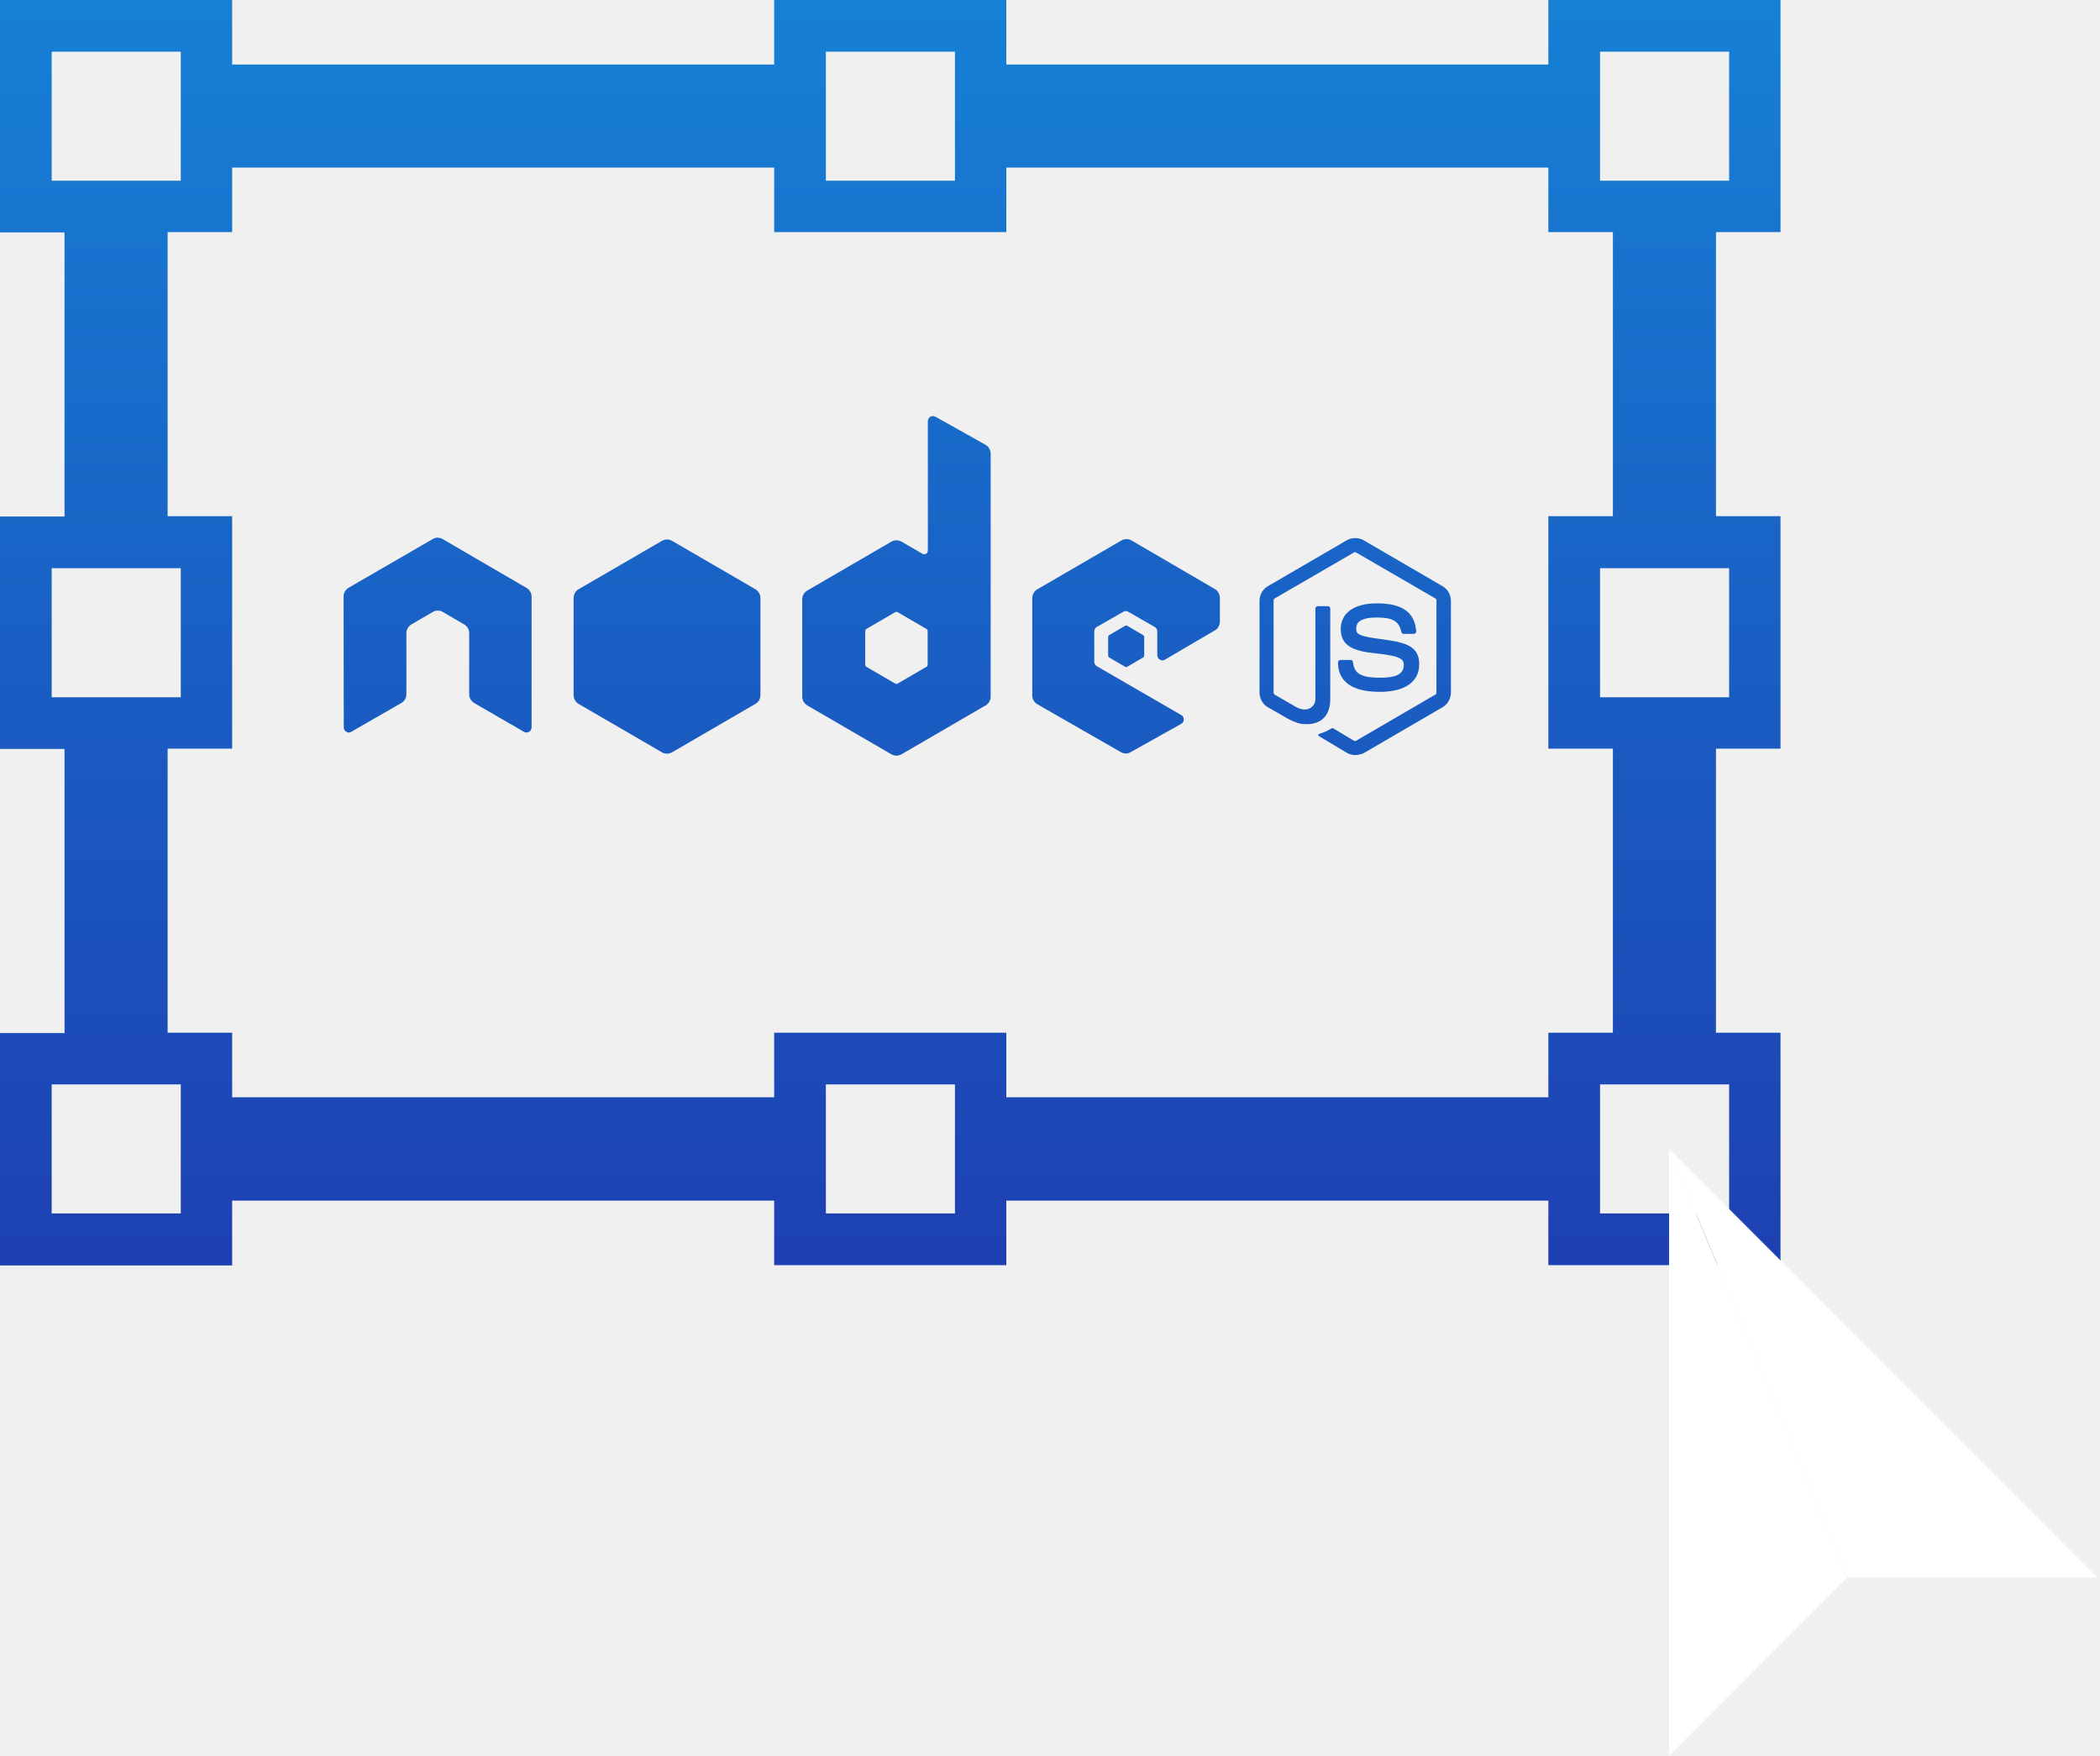
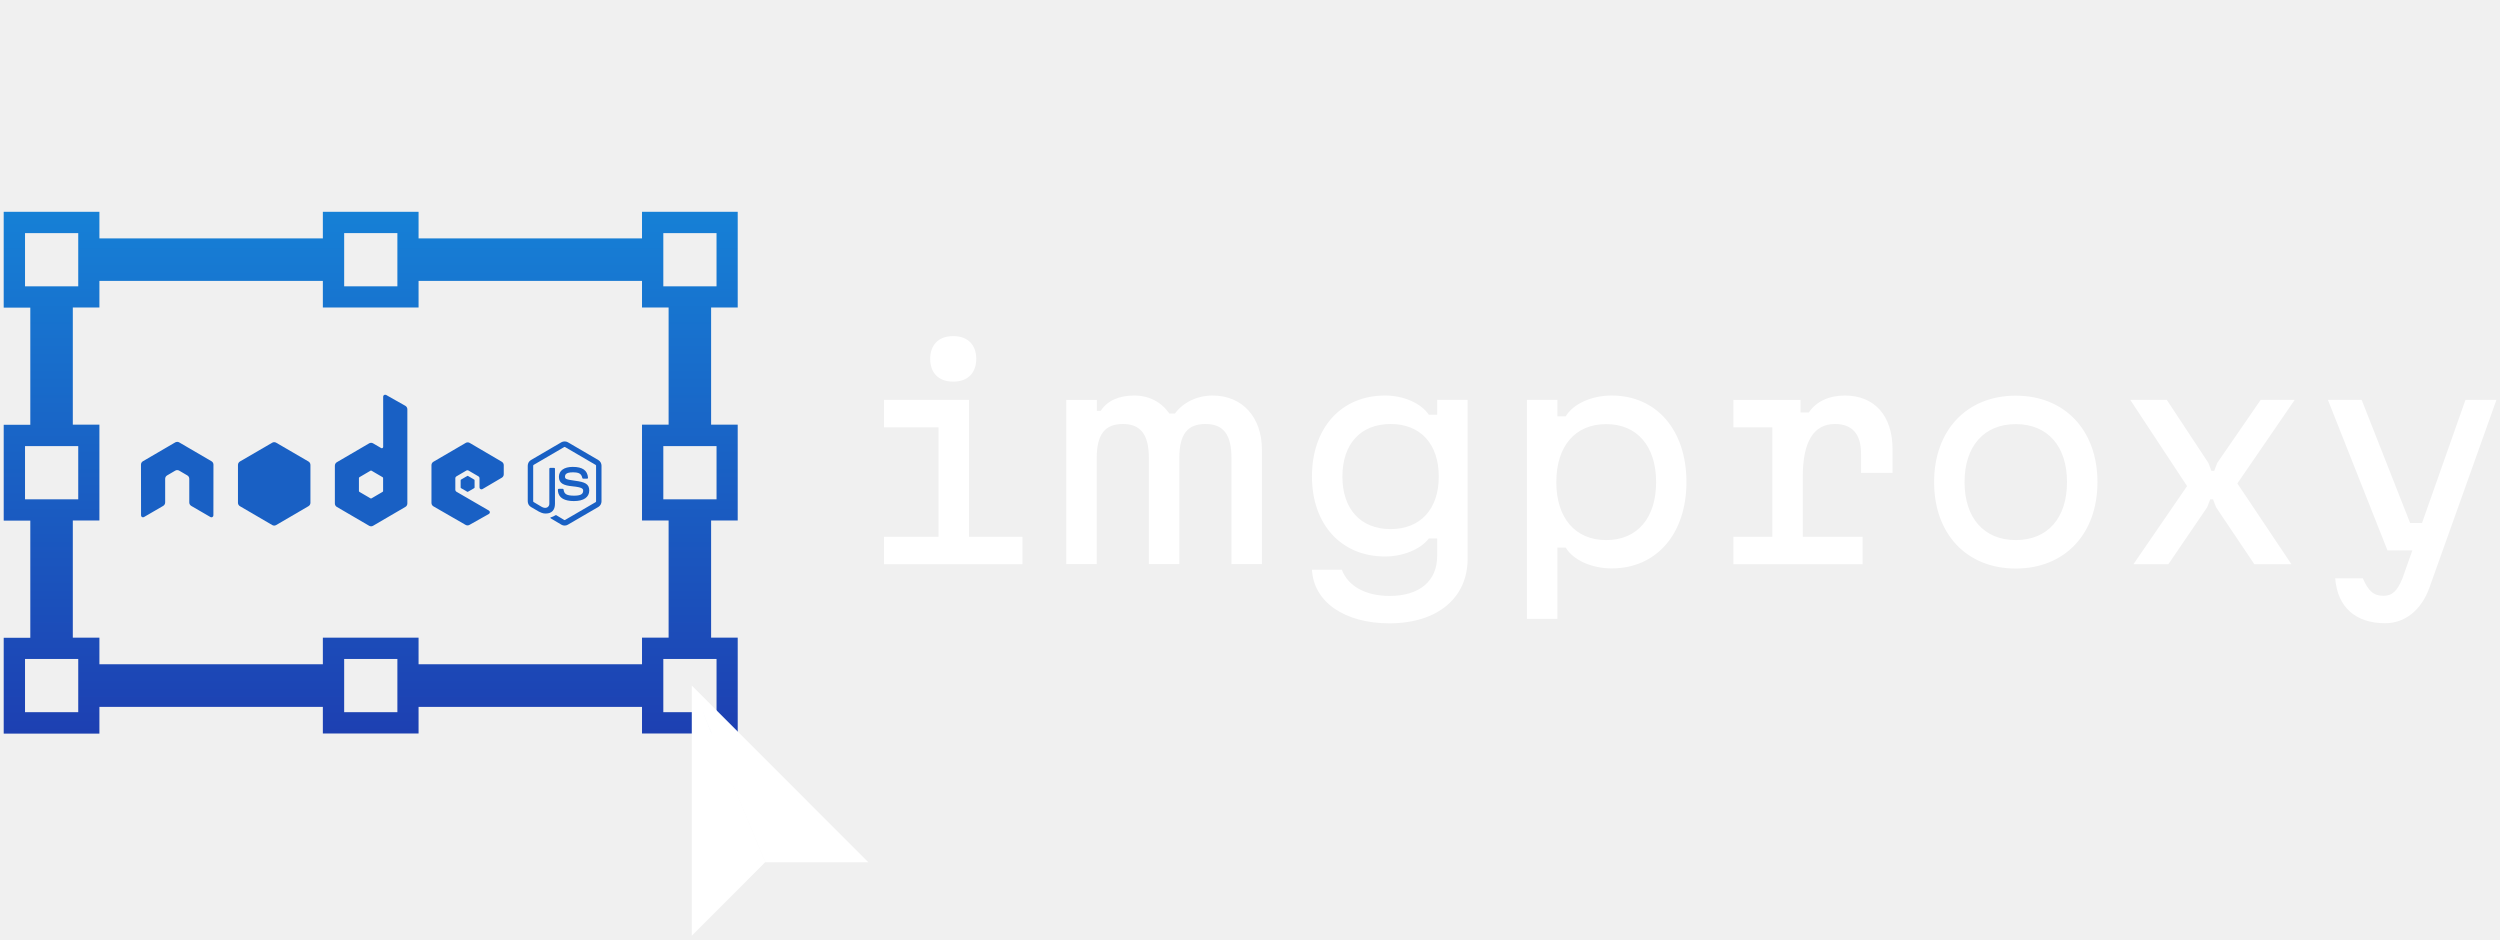
- <svg xmlns="http://www.w3.org/2000/svg" width="654" height="547" viewBox="0 0 654 547" fill="none">
-   <path fill-rule="evenodd" clip-rule="evenodd" d="M554.5 0V72.3H534.4V160.8H554.5V233.2H534.4V321.7H554.5V394.1H482.2V374H313.4V394.1H241.1V374H72.3V394.2H0V321.8H20.1V233.3H0V160.9H20.1V72.4H0V0H72.3V20.1H241.1V0H313.4V20.1H482.2V0H554.5ZM297.4 16.1H257.2V56.3H297.4V16.1ZM16.1 16.1V56.3H56.3V16.1H16.1ZM16.1 177V217.2H56.3V177H16.1ZM16.1 378H56.3V337.8H16.1V378ZM257.2 378H297.4V337.8H257.2V378ZM313.4 341.8H482.2V321.7H502.3V233.2H482.2V160.8H502.3V72.3H482.2V52.2H313.4V72.3H241.1V52.2H72.3V72.3H52.2V160.8H72.3V233.2H52.2V321.7H72.3V341.8H241.1V321.7H313.4V341.8ZM538.5 378V337.8H498.3V378H538.5ZM538.5 217.2V177H498.3V217.2H538.5ZM498.3 16.1V56.3H538.5V16.1H498.3ZM289.763 129.796C290.195 129.548 290.812 129.548 291.306 129.796L306.917 138.551C307.904 139.109 308.521 140.165 308.521 141.344V217.028C308.521 218.146 307.904 219.201 306.917 219.76L280.755 234.971C279.768 235.53 278.595 235.53 277.608 234.971L251.446 219.76C250.459 219.201 249.842 218.146 249.842 217.028V186.667C249.842 185.55 250.459 184.495 251.446 183.936L277.608 168.725C278.595 168.166 279.768 168.166 280.755 168.725L287.295 172.512C287.666 172.698 288.036 172.698 288.406 172.512C288.776 172.263 288.961 171.891 288.961 171.518V131.162C288.961 130.603 289.27 130.107 289.763 129.796ZM288.529 207.715C288.776 207.591 288.9 207.342 288.9 207.032V196.602C288.9 196.353 288.776 196.043 288.529 195.919L279.582 190.703C279.336 190.579 279.027 190.579 278.78 190.703L269.833 195.919C269.587 196.043 269.463 196.291 269.463 196.602V207.032C269.463 207.28 269.587 207.591 269.833 207.715L278.78 212.93C279.027 213.055 279.336 213.055 279.582 212.93L288.529 207.715ZM165.556 185.859C165.556 184.742 164.939 183.687 163.952 183.128L137.851 167.917C137.419 167.668 136.926 167.544 136.432 167.482H136.185C135.692 167.482 135.198 167.668 134.766 167.917L108.604 183.066C107.617 183.624 107 184.68 107 185.859L107.062 226.588C107.062 227.147 107.37 227.706 107.864 227.954C108.357 228.265 108.974 228.265 109.406 227.954L124.955 219.014C125.943 218.455 126.56 217.4 126.56 216.282V197.221C126.56 196.104 127.177 195.048 128.164 194.49L134.766 190.64C135.26 190.33 135.815 190.206 136.37 190.206C136.926 190.206 137.481 190.33 137.913 190.64L144.515 194.49C145.502 195.048 146.12 196.104 146.12 197.221V216.282C146.12 217.4 146.737 218.455 147.724 219.014L163.15 227.954C163.643 228.265 164.26 228.265 164.754 227.954C165.247 227.706 165.556 227.147 165.556 226.588V185.859ZM419.462 234.518C420.264 234.952 421.128 235.201 422.054 235.201C422.979 235.201 423.905 234.953 424.645 234.642L449.266 220.3C450.868 219.369 451.855 217.63 451.855 215.768V187.146C451.855 185.283 450.868 183.545 449.266 182.613L424.645 168.272C423.103 167.402 421.005 167.402 419.462 168.272L394.843 182.613C393.239 183.545 392.251 185.283 392.251 187.146V215.768C392.251 217.63 393.239 219.369 394.843 220.3L401.322 224.025C404.469 225.577 405.579 225.577 406.998 225.577C411.626 225.577 414.279 222.721 414.279 217.816V189.567C414.279 189.133 413.909 188.822 413.539 188.822H410.392C409.96 188.822 409.652 189.195 409.652 189.567V217.816C409.652 219.99 407.369 222.163 403.728 220.3L397.003 216.388C396.756 216.264 396.632 215.954 396.632 215.706V187.084C396.632 186.835 396.756 186.525 397.003 186.401L421.622 172.121C421.807 171.997 422.115 171.997 422.362 172.121L446.982 186.401C447.227 186.525 447.353 186.773 447.353 187.084V215.706C447.353 216.016 447.227 216.264 446.982 216.388L422.362 230.731C422.177 230.855 421.869 230.855 421.622 230.731L415.328 226.943C415.143 226.819 414.896 226.757 414.711 226.881C412.983 227.874 412.675 227.999 411.009 228.558C410.639 228.682 410.022 228.93 411.256 229.613L419.462 234.518ZM416.685 206.329C416.685 210.551 418.906 215.518 429.706 215.518C437.478 215.518 441.983 212.413 441.983 206.95C441.983 201.61 438.404 200.182 430.815 199.189C423.163 198.196 422.361 197.637 422.361 195.836C422.361 194.346 423.04 192.36 428.717 192.36C433.776 192.36 435.688 193.477 436.43 196.892C436.491 197.202 436.801 197.451 437.107 197.451H440.377C440.564 197.451 440.748 197.326 440.874 197.202C440.996 197.016 441.058 196.83 441.058 196.643C440.564 190.683 436.678 187.951 428.779 187.951C421.744 187.951 417.549 190.932 417.549 195.96C417.549 201.362 421.744 202.852 428.47 203.535C436.552 204.342 437.172 205.522 437.172 207.136C437.172 209.93 434.949 211.11 429.767 211.11C423.225 211.11 421.806 209.495 421.313 206.205C421.313 205.832 421.004 205.584 420.634 205.584H417.425C416.993 205.584 416.685 205.956 416.685 206.329ZM378.366 196.353C379.354 195.794 379.909 194.739 379.909 193.621V186.233C379.909 185.115 379.292 184.06 378.366 183.501L352.389 168.352C351.402 167.793 350.23 167.793 349.243 168.352L323.081 183.563C322.094 184.122 321.477 185.178 321.477 186.295V216.655C321.477 217.773 322.094 218.828 323.081 219.387L349.058 234.288C350.045 234.847 351.217 234.847 352.143 234.288L367.877 225.472C368.371 225.223 368.679 224.665 368.679 224.106C368.679 223.547 368.371 222.988 367.877 222.74L341.592 207.529C341.098 207.218 340.79 206.722 340.79 206.163V196.664C340.79 196.105 341.098 195.546 341.592 195.298L349.798 190.579C350.292 190.269 350.909 190.269 351.402 190.579L359.609 195.298C360.102 195.608 360.411 196.105 360.411 196.664V204.114C360.411 204.673 360.719 205.231 361.213 205.48C361.707 205.79 362.324 205.79 362.817 205.48L378.366 196.353ZM351.033 194.926C350.848 194.802 350.601 194.802 350.416 194.926L345.418 197.844C345.233 197.968 345.109 198.154 345.109 198.403V204.239C345.109 204.487 345.233 204.674 345.418 204.798L350.416 207.716C350.601 207.84 350.848 207.84 351.033 207.716L356.031 204.798C356.216 204.674 356.339 204.487 356.339 204.239V198.403C356.339 198.154 356.216 197.968 356.031 197.844L351.033 194.926ZM209.301 168.475C208.314 167.917 207.141 167.917 206.154 168.475L180.177 183.562C179.19 184.121 178.635 185.177 178.635 186.294V216.53C178.635 217.648 179.252 218.703 180.177 219.262L206.154 234.349C207.141 234.908 208.314 234.908 209.301 234.349L235.278 219.262C236.265 218.703 236.82 217.648 236.82 216.53V186.294C236.82 185.177 236.203 184.121 235.278 183.562L209.301 168.475Z" fill="url(#paint0_linear_9_338)" style="" />
-   <path fill-rule="evenodd" clip-rule="evenodd" d="M575.4 491.4H653.2L519.8 357.9L575.4 491.4Z" fill="white" style="fill:white;fill:white;fill-opacity:1;" />
-   <path fill-rule="evenodd" clip-rule="evenodd" d="M519.8 357.9V546.9L575.3 491.3" fill="white" style="fill:white;fill:white;fill-opacity:1;" />
+ <svg xmlns="http://www.w3.org/2000/svg" width="266" height="100" fill="none">
+   <g clip-path="url(#a)">
+     <path fill="#fff" d="M94.056 42.55v2.915h5.803v11.648h-5.803v2.915h14.733v-2.915h-5.69V42.549h-9.043Zm4.916-4.367c0 1.423.83 2.423 2.451 2.423 1.619 0 2.45-1 2.45-2.423 0-1.422-.831-2.422-2.45-2.422-1.62 0-2.451 1-2.451 2.422Zm14.479 4.366v17.465h3.239V48.746c0-2.507.859-3.633 2.775-3.633 1.915 0 2.774 1.14 2.774 3.633v11.268h3.24V48.746c0-2.535.859-3.633 2.775-3.633 1.915 0 2.774 1.112 2.774 3.633v11.268h3.24V47.845c0-3.465-2.099-5.76-5.24-5.76-1.648 0-3.155.732-4.014 1.915h-.591c-.86-1.225-2.155-1.916-3.747-1.916-1.648 0-2.887.578-3.563 1.634h-.409V42.55h-3.253Zm42.704 16.902V42.549h-3.24v1.578h-.887c-.831-1.226-2.676-2.043-4.662-2.043-4.662 0-7.774 3.437-7.774 8.62 0 5.099 3.126 8.507 7.774 8.507 1.916 0 3.775-.76 4.662-1.915h.887v1.859c0 2.676-1.887 4.253-5.07 4.253-2.535 0-4.422-1.042-5.07-2.788h-3.183c.183 3.436 3.478 5.704 8.253 5.704 5.155-.014 8.31-2.746 8.31-6.873Zm-13.324-8.747c0-3.465 1.944-5.591 5.127-5.591s5.127 2.126 5.127 5.591c0 3.465-1.944 5.592-5.127 5.592s-5.127-2.127-5.127-5.592Zm28.648-8.62c-2.127 0-4.071.874-4.887 2.212h-.888v-1.747h-3.239v23.296h3.239v-7.577h.888c.816 1.338 2.774 2.21 4.887 2.21 4.775 0 7.958-3.675 7.958-9.196s-3.183-9.197-7.958-9.197Zm-5.887 9.212c0-3.817 2-6.17 5.309-6.17 3.296 0 5.31 2.353 5.31 6.17 0 3.817-2 6.169-5.31 6.169-3.309 0-5.309-2.366-5.309-6.17Zm18.845-8.747v2.916h4.14v11.648h-4.14v2.915h13.746v-2.915h-6.366v-6.409c0-3.704 1.155-5.591 3.422-5.591 1.831 0 2.775 1.07 2.775 3.14v2.057h3.352v-2.521c0-3.55-1.915-5.705-5.07-5.705-1.676 0-3.071.634-3.831 1.803h-.888V42.55h-7.14Zm30.042 17.944c5.211 0 8.69-3.676 8.69-9.197 0-5.521-3.479-9.197-8.69-9.197-5.211 0-8.69 3.676-8.69 9.197 0 5.52 3.465 9.197 8.69 9.197Zm-5.451-9.197c0-3.817 2.071-6.17 5.451-6.17 3.394 0 5.451 2.353 5.451 6.17 0 3.817-2.057 6.169-5.451 6.169-3.394 0-5.451-2.366-5.451-6.17ZM227 60.028h3.718l4.127-6.056.324-.845h.296l.324.845 4.07 6.056h3.944l-5.747-8.591 6.099-8.888h-3.62l-4.62 6.705-.323.845h-.296l-.324-.845-4.423-6.705h-3.887l6.042 9.17-5.704 8.31Zm20.69-17.479 6.338 16.014h2.648l-1.056 2.972c-.535 1.31-1.057 1.86-2.028 1.86-1.057 0-1.62-.55-2.184-1.86h-2.943c.239 3.056 2.155 4.775 5.31 4.775 2.126 0 3.859-1.395 4.718-3.789l7.127-19.972h-3.296l-4.62 13.099h-1.267l-5.155-13.099h-3.592Z" />
+     <path fill="url(#b)" d="M78.493 32.732V22.535H68.31v2.831H44.535v-2.83H34.352v2.83H10.577v-2.83H.394v10.196h2.831v12.465H.395v10.197h2.83V67.86H.395v10.197h10.182v-2.845h23.775v2.831h10.183v-2.83H68.31v2.83h10.183V67.845h-2.831V55.38h2.83V45.183h-2.83V32.718h2.83v.014Zm-41.873-7.93h5.662v5.663H36.62v-5.662ZM2.662 30.466v-5.662h5.662v5.662H2.662Zm0 22.662v-5.662h5.662v5.662H2.662Zm5.662 22.648H2.662v-5.662h5.662v5.662Zm33.958 0H36.62v-5.662h5.662v5.662Zm26.028-5.099H44.535v-2.83H34.352v2.83H10.577v-2.83h-2.83V55.38h2.83V45.183h-2.83V32.718h2.83v-2.83h23.775v2.83h10.183v-2.83H68.31v2.83h2.83v12.465h-2.83V55.38h2.83v12.465h-2.83v2.831Zm7.93-.563v5.662h-5.663v-5.662h5.662Zm0-22.648v5.662h-5.663v-5.662h5.662Zm-5.663-17v-5.662h5.662v5.662h-5.662Z" />
+     <path fill="#1960C4" d="M60.075 46.969a.673.673 0 0 0-.338.084L56.49 48.95a.694.694 0 0 0-.338.6v3.79c0 .246.127.477.338.6l.848.495c.412.206.564.203.752.203.61 0 .959-.375.959-1.026v-3.74c0-.054-.046-.092-.097-.092h-.407c-.052 0-.096.038-.096.091v3.74c0 .29-.298.58-.78.336l-.883-.524c-.031-.017-.055-.047-.055-.083v-3.79a.11.11 0 0 1 .055-.09l3.242-1.892a.094.094 0 0 1 .097 0l3.241 1.891c.031.02.056.054.056.091v3.79a.106.106 0 0 1-.049.09l-3.248 1.892a.099.099 0 0 1-.097 0l-.835-.503a.086.086 0 0 0-.082 0c-.23.132-.274.148-.49.223-.053.02-.134.048.028.14l1.09.649c.102.06.219.091.337.09.119.002.236-.03.338-.09l3.25-1.891a.696.696 0 0 0 .337-.6v-3.79a.695.695 0 0 0-.338-.6l-3.249-1.898a.67.67 0 0 0-.338-.084Z" />
+     <path fill="#1960C4" d="M60.944 49.677c-.925 0-1.476.398-1.476 1.06 0 .72.547.917 1.435 1.005 1.062.106 1.145.264 1.145.475 0 .367-.29.523-.973.523-.858 0-1.047-.217-1.11-.649-.008-.046-.043-.083-.09-.083h-.42a.1.1 0 0 0-.097.097c0 .553.297 1.208 1.718 1.208 1.027 0 1.62-.409 1.62-1.124 0-.709-.478-.9-1.476-1.033-1.007-.135-1.103-.2-1.103-.44 0-.197.081-.46.827-.46.667 0 .913.145 1.014.6a.095.095 0 0 0 .09.077h.42c.027 0 .052-.016.07-.035.017-.02.03-.043.027-.07-.065-.783-.581-1.151-1.62-1.151ZM40.976 42a.208.208 0 0 0-.207.21v5.338a.142.142 0 0 1-.214.126l-.862-.503a.41.41 0 0 0-.414 0l-3.442 2.01a.43.43 0 0 0-.207.37v4.02c0 .15.079.288.207.363l3.442 2.01a.407.407 0 0 0 .414 0l3.442-2.01a.416.416 0 0 0 .207-.363V43.549a.43.43 0 0 0-.214-.37l-2.048-1.158a.2.2 0 0 0-.104-.021Zm-22.141 5.018a.384.384 0 0 0-.186.049l-3.442 2.01a.414.414 0 0 0-.207.362l.007 5.395c0 .075.038.145.103.181a.2.2 0 0 0 .207 0l2.042-1.186a.427.427 0 0 0 .214-.363v-2.52c0-.15.078-.287.207-.362l.869-.51a.404.404 0 0 1 .207-.055c.07 0 .143.018.207.056l.869.509a.415.415 0 0 1 .207.363v2.52c0 .15.085.285.213.362l2.042 1.187a.2.2 0 0 0 .207 0 .209.209 0 0 0 .104-.182l.006-5.395a.419.419 0 0 0-.207-.362l-3.441-2.01a.382.382 0 0 0-.187-.05h-.041Zm30.928.049a.41.41 0 0 0-.206.055l-3.442 2.01a.414.414 0 0 0-.207.363v4.02c0 .151.084.288.214.363l3.414 1.968a.41.41 0 0 0 .407.007l2.07-1.166a.212.212 0 0 0 .11-.181.208.208 0 0 0-.104-.181l-3.462-2.01a.226.226 0 0 1-.11-.189V50.87c0-.075.045-.144.11-.181l1.075-.629a.205.205 0 0 1 .207 0l1.076.629a.207.207 0 0 1 .104.18v.992a.21.21 0 0 0 .103.181.203.203 0 0 0 .207 0l2.063-1.214a.417.417 0 0 0 .207-.363v-.97a.42.42 0 0 0-.207-.363l-3.422-2.01a.406.406 0 0 0-.206-.055Zm-10.29 3c.017 0 .038.005.055.014l1.18.691a.108.108 0 0 1 .054.091v1.382a.108.108 0 0 1-.055.09l-1.18.691a.104.104 0 0 1-.103 0l-1.18-.69a.108.108 0 0 1-.054-.091v-1.382c0-.038.023-.072.055-.09l1.18-.692a.089.089 0 0 1 .047-.014Z" />
+     <path fill="#1960C4" d="M29.174 47.046a.41.41 0 0 0-.206.056l-3.442 2.002a.43.43 0 0 0-.207.37v4.02c0 .15.078.288.207.363l3.442 2.01a.408.408 0 0 0 .413 0l3.442-2.01a.416.416 0 0 0 .207-.363v-4.02a.43.43 0 0 0-.207-.37l-3.442-2.002a.41.41 0 0 0-.207-.056Zm20.583 3.587c-.014 0-.03 0-.042.007l-.662.39a.08.08 0 0 0-.041.07v.768c0 .029.016.055.041.07l.662.384a.071.071 0 0 0 .076 0l.662-.384a.082.082 0 0 0 .042-.07V51.1a.082.082 0 0 0-.042-.07l-.662-.39c-.012-.008-.02-.007-.034-.007Z" />
+     <path fill="#fff" fill-rule="evenodd" d="M81.437 91.746h10.957L73.606 72.945l7.83 18.802Zm-7.831-18.802v26.62l7.817-7.832" clip-rule="evenodd" />
+   </g>
  <defs>
-     <linearGradient id="paint0_linear_9_338" x1="554.5" y1="394.2" x2="554.5" y2="0" gradientUnits="userSpaceOnUse">
-       <stop stop-color="#1D40B2" style="stop-color:#1D40B2;stop-color:color(display-p3 0.114 0.251 0.698);stop-opacity:1;" />
-       <stop offset="1" stop-color="#1680D6" style="stop-color:#1680D6;stop-color:color(display-p3 0.086 0.502 0.839);stop-opacity:1;" />
+     <linearGradient id="b" x1="39.445" x2="39.445" y1="78.046" y2="22.535" gradientUnits="userSpaceOnUse">
+       <stop stop-color="#1D40B2" />
+       <stop offset="1" stop-color="#1680D6" />
    </linearGradient>
+     <clipPath id="a">
+       <path fill="#fff" d="M0 0h266v100H0z" />
+     </clipPath>
  </defs>
</svg>
